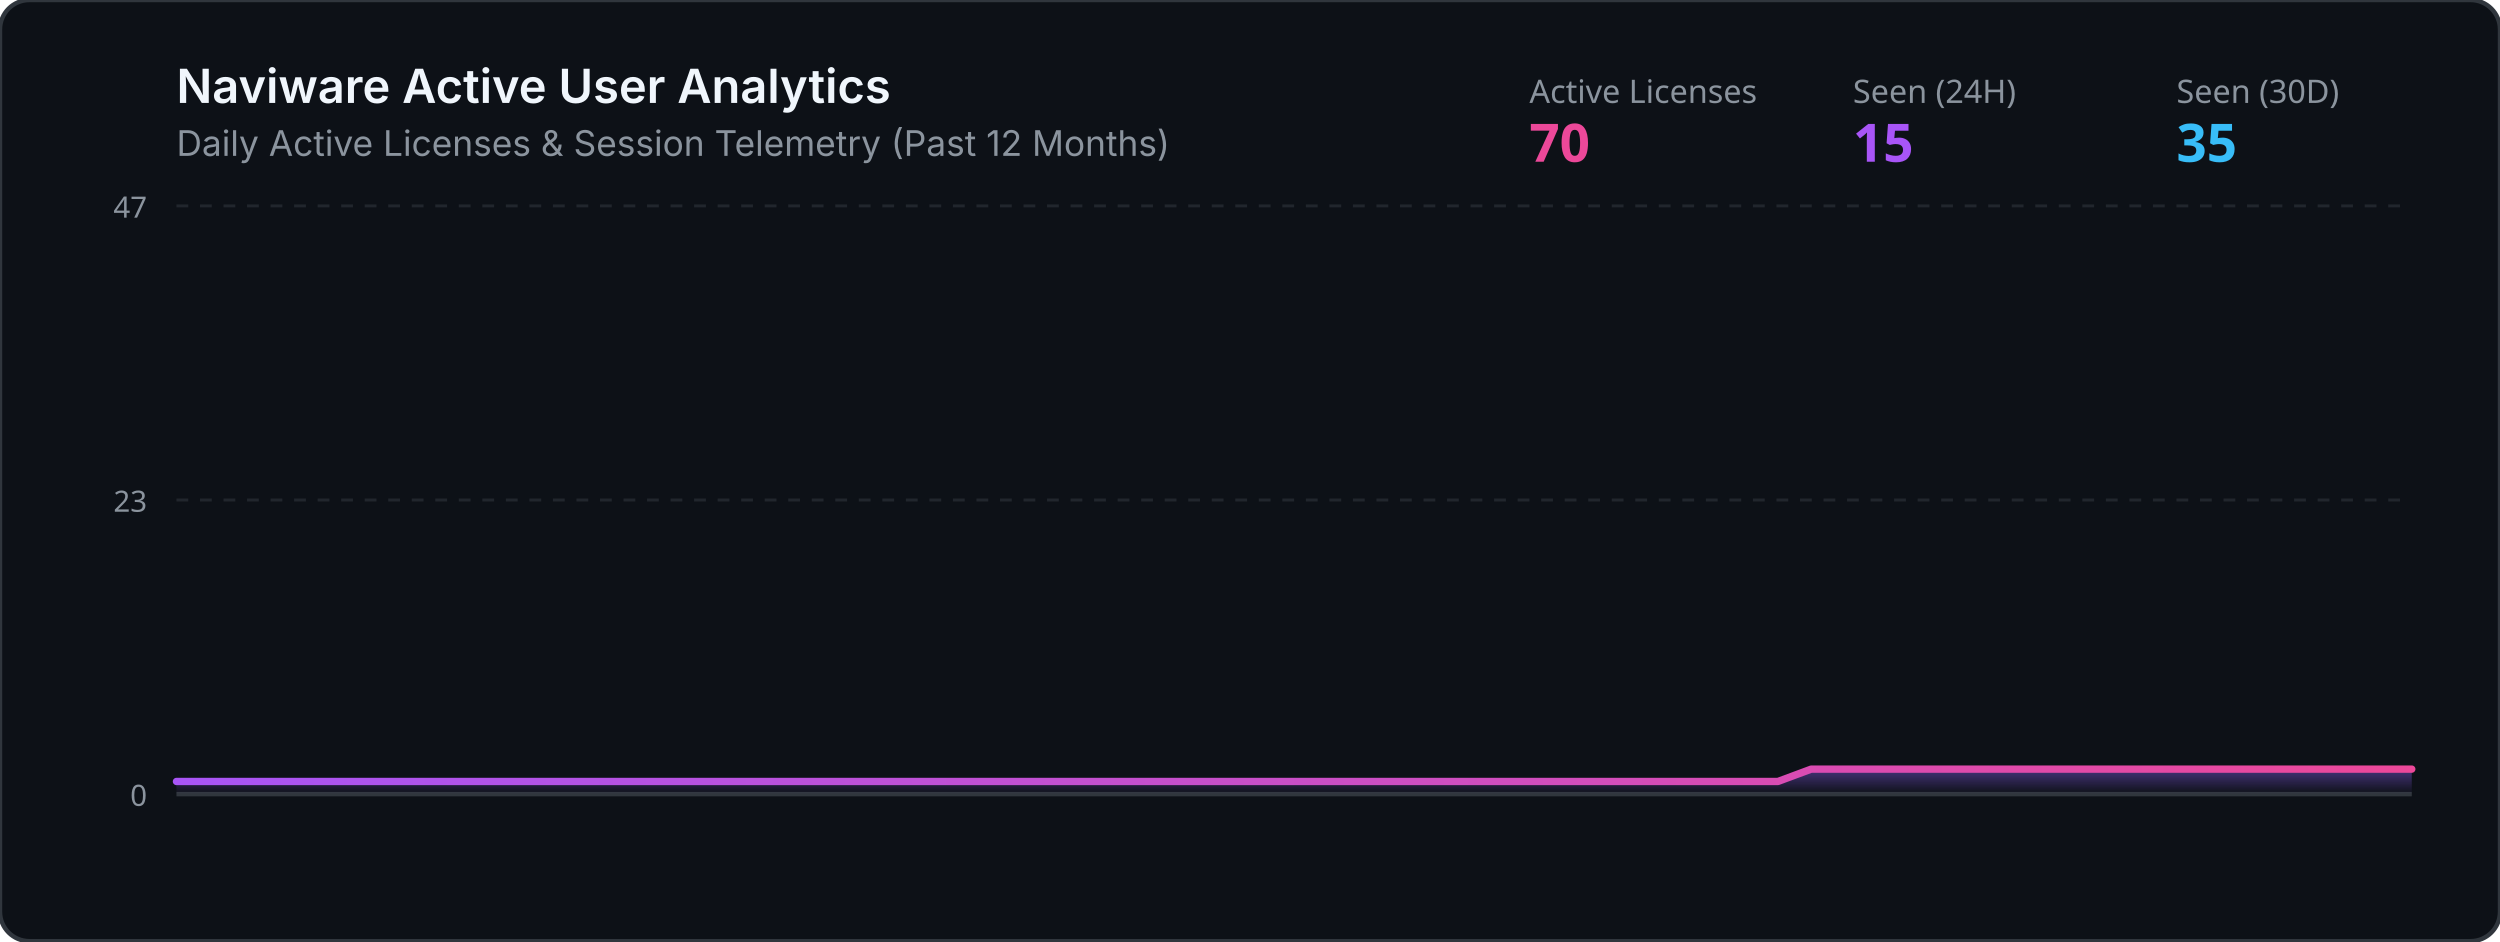
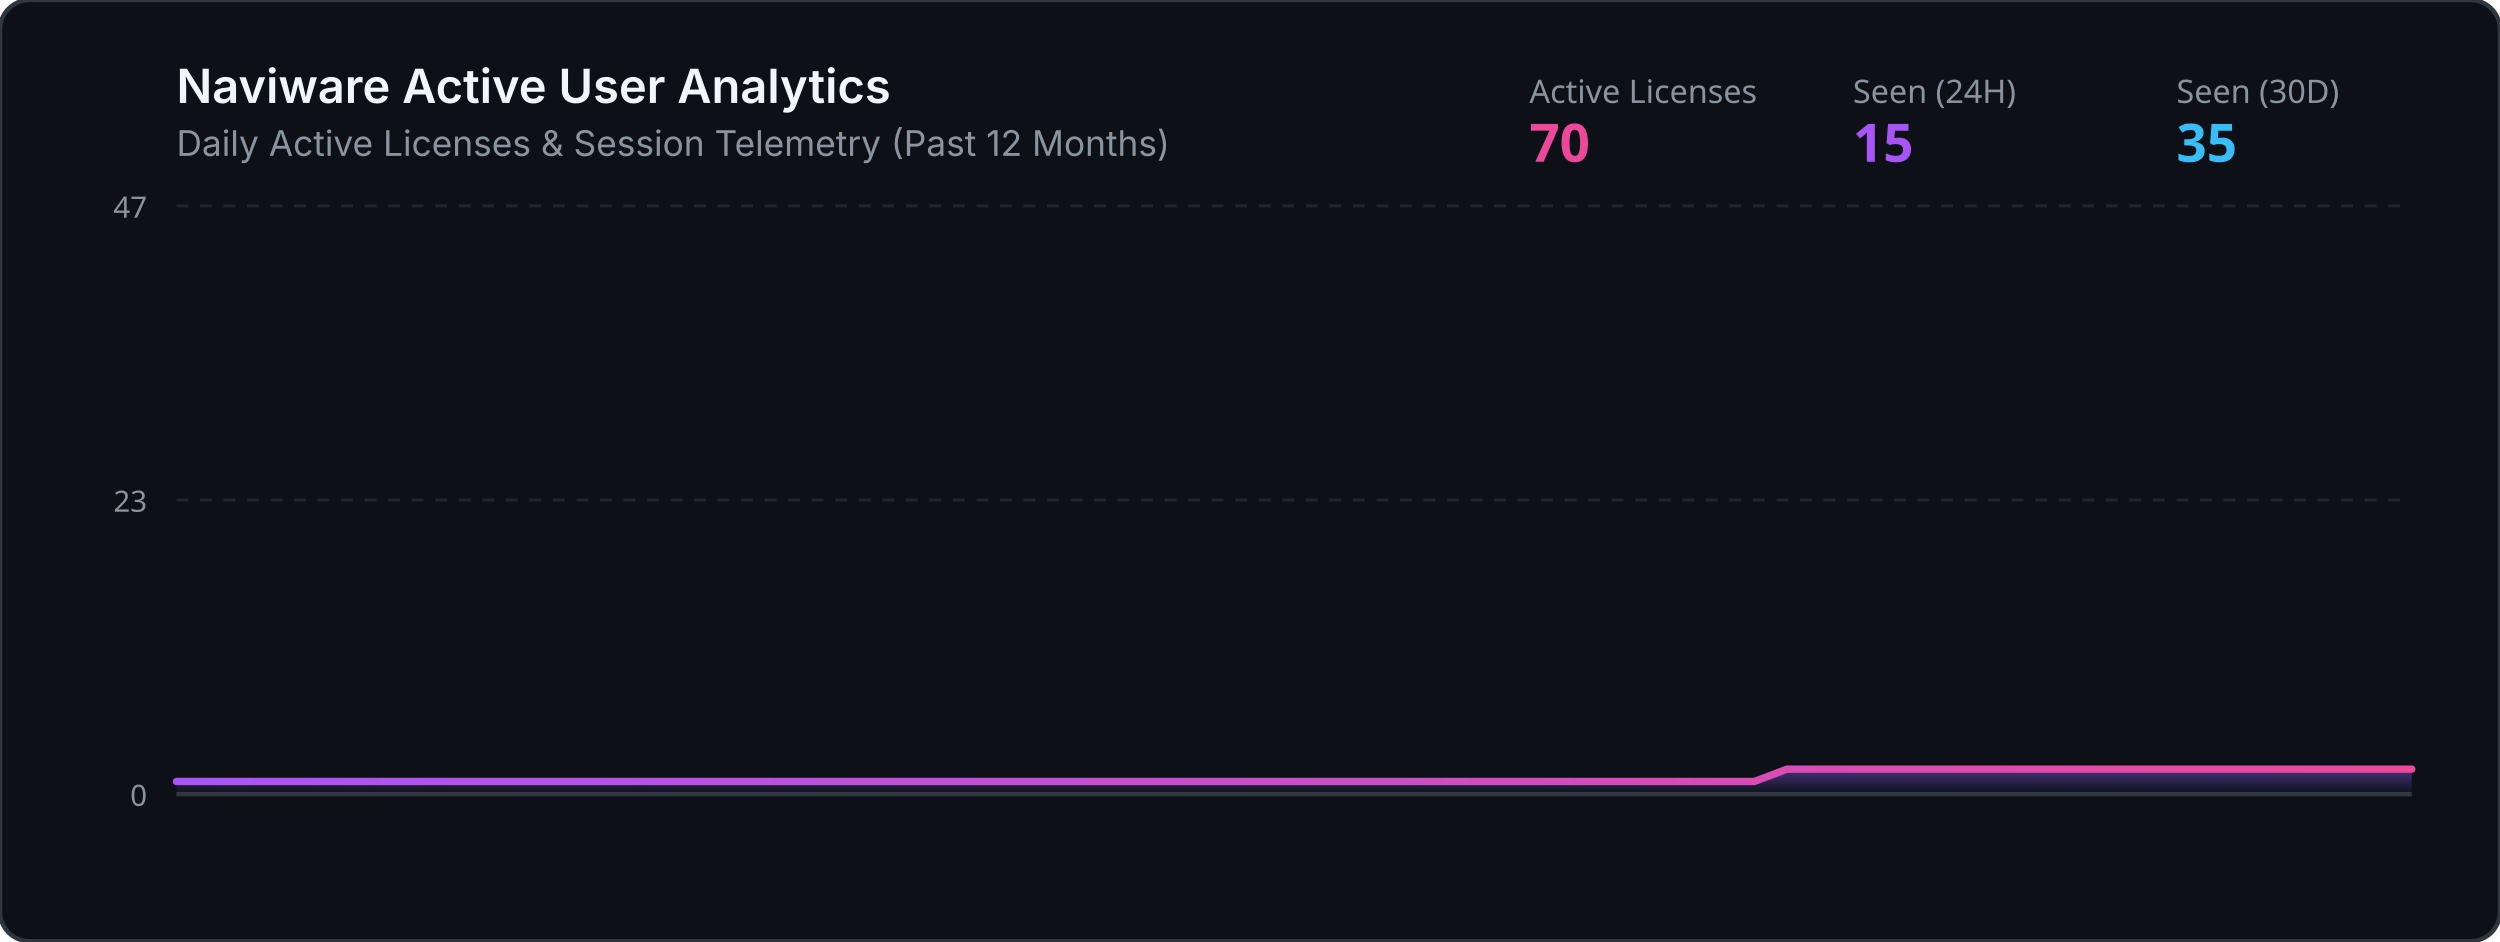
<svg xmlns="http://www.w3.org/2000/svg" viewBox="0 0 850 320" width="100%" height="320">
  <defs>
    <linearGradient id="grad" x1="0%" y1="0%" x2="0%" y2="100%">
      <stop offset="0%" stop-color="#8b5cf6" stop-opacity="0.45" />
      <stop offset="100%" stop-color="#8b5cf6" stop-opacity="0.0" />
    </linearGradient>
    <linearGradient id="lineGrad" x1="0%" y1="0%" x2="100%" y2="0%">
      <stop offset="0%" stop-color="#a855f7" />
      <stop offset="100%" stop-color="#ec4899" />
    </linearGradient>
  </defs>
  <rect width="850" height="320" rx="10" fill="#0d1117" stroke="#30363d" stroke-width="1.5" />
  <text x="60" y="35" fill="#f0f6fc" font-family="-apple-system,BlinkMacSystemFont,Segoe UI,sans-serif" font-size="16" font-weight="600">Naviware Active User Analytics</text>
  <text x="60" y="53" fill="#8b949e" font-family="-apple-system,BlinkMacSystemFont,Segoe UI,sans-serif" font-size="12">Daily Active Licenses &amp; Session Telemetry (Past 12 Months)</text>
  <text x="520" y="35" fill="#8b949e" font-family="sans-serif" font-size="11">Active Licenses</text>
  <text x="520" y="55" fill="#ec4899" font-family="sans-serif" font-size="18" font-weight="bold">70</text>
  <text x="630" y="35" fill="#8b949e" font-family="sans-serif" font-size="11">Seen (24H)</text>
  <text x="630" y="55" fill="#a855f7" font-family="sans-serif" font-size="18" font-weight="bold">15</text>
  <text x="740" y="35" fill="#8b949e" font-family="sans-serif" font-size="11">Seen (30D)</text>
  <text x="740" y="55" fill="#38bdf8" font-family="sans-serif" font-size="18" font-weight="bold">35</text>
  <line x1="60" y1="70" x2="820" y2="70" stroke="#21262d" stroke-width="1" stroke-dasharray="4" />
  <line x1="60" y1="170.0" x2="820" y2="170.0" stroke="#21262d" stroke-width="1" stroke-dasharray="4" />
  <line x1="60" y1="270" x2="820" y2="270" stroke="#30363d" stroke-width="1.5" />
  <text x="50" y="74" fill="#8b949e" font-family="sans-serif" font-size="10" text-anchor="end">47</text>
  <text x="50" y="174.0" fill="#8b949e" font-family="sans-serif" font-size="10" text-anchor="end">23</text>
  <text x="50" y="274" fill="#8b949e" font-family="sans-serif" font-size="10" text-anchor="end">0</text>
-   <polygon points="60,270 60.0,265.7 71.3,265.7 82.7,265.7 94.0,265.7 105.4,265.7 116.7,265.7 128.1,265.7 139.4,265.7 150.7,265.7 162.1,265.7 173.4,265.7 184.8,265.7 196.1,265.7 207.5,265.7 218.8,265.7 230.1,265.7 241.5,265.7 252.8,265.7 264.2,265.7 275.5,265.7 286.9,265.7 298.2,265.7 309.6,265.7 320.9,265.7 332.2,265.7 343.6,265.7 354.9,265.7 366.3,265.7 377.6,265.7 389.0,265.7 400.3,265.7 411.6,265.7 423.0,265.7 434.3,265.7 445.7,265.7 457.0,265.7 468.4,265.7 479.7,265.7 491.0,265.7 502.4,265.7 513.7,265.7 525.1,265.7 536.4,265.7 547.8,265.7 559.1,265.7 570.4,265.7 581.8,265.7 593.1,265.7 604.5,265.7 615.8,261.5 627.2,261.5 638.5,261.5 649.9,261.5 661.2,261.5 672.5,261.5 683.9,261.5 695.2,261.5 706.6,261.5 717.9,261.5 729.3,261.5 740.6,261.5 751.9,261.5 763.3,261.5 774.6,261.5 786.0,261.5 797.3,261.5 808.7,261.5 820.0,261.5 820,270" fill="url(#grad)" />
-   <polyline points="60.0,265.7 71.3,265.7 82.7,265.7 94.0,265.7 105.4,265.7 116.7,265.7 128.1,265.7 139.4,265.7 150.7,265.7 162.1,265.7 173.4,265.7 184.8,265.7 196.1,265.7 207.5,265.7 218.8,265.7 230.1,265.7 241.5,265.7 252.8,265.7 264.2,265.7 275.5,265.7 286.9,265.7 298.2,265.7 309.6,265.7 320.9,265.7 332.2,265.7 343.6,265.7 354.9,265.7 366.3,265.7 377.6,265.7 389.0,265.7 400.3,265.7 411.6,265.7 423.0,265.7 434.3,265.7 445.7,265.7 457.0,265.7 468.4,265.7 479.7,265.7 491.0,265.7 502.4,265.7 513.7,265.7 525.1,265.7 536.4,265.7 547.8,265.7 559.1,265.7 570.4,265.7 581.8,265.7 593.1,265.7 604.5,265.7 615.8,261.5 627.2,261.5 638.5,261.5 649.9,261.5 661.2,261.5 672.5,261.5 683.9,261.5 695.2,261.5 706.6,261.5 717.9,261.5 729.3,261.5 740.6,261.5 751.9,261.5 763.3,261.5 774.6,261.5 786.0,261.5 797.3,261.5 808.7,261.5 820.0,261.5" fill="none" stroke="url(#lineGrad)" stroke-width="2.5" stroke-linecap="round" stroke-linejoin="round" />
+   <polygon points="60,270 60.0,265.7 71.2,265.7 82.4,265.7 93.5,265.7 104.7,265.7 115.9,265.7 127.1,265.7 138.2,265.7 149.4,265.7 160.6,265.7 171.8,265.7 182.9,265.7 194.1,265.7 205.3,265.7 216.5,265.7 227.6,265.7 238.8,265.7 250.0,265.7 261.2,265.7 272.4,265.7 283.5,265.7 294.7,265.7 305.9,265.7 317.1,265.7 328.2,265.7 339.4,265.7 350.6,265.7 361.8,265.7 372.9,265.7 384.1,265.7 395.3,265.7 406.5,265.7 417.6,265.7 428.8,265.7 440.0,265.7 451.2,265.7 462.4,265.7 473.5,265.7 484.7,265.7 495.9,265.7 507.1,265.7 518.2,265.7 529.4,265.7 540.6,265.7 551.8,265.7 562.9,265.7 574.1,265.7 585.3,265.7 596.5,265.7 607.6,261.5 618.8,261.5 630.0,261.5 641.2,261.5 652.4,261.5 663.5,261.5 674.7,261.5 685.9,261.5 697.1,261.5 708.2,261.5 719.4,261.5 730.6,261.5 741.8,261.5 752.9,261.5 764.1,261.5 775.3,261.5 786.5,261.5 797.6,261.5 808.8,261.5 820.0,261.5 820,270" fill="url(#grad)" />
+   <polyline points="60.0,265.7 71.2,265.7 82.4,265.7 93.5,265.7 104.7,265.7 115.9,265.7 127.1,265.7 138.2,265.7 149.4,265.7 160.6,265.7 171.8,265.7 182.9,265.7 194.1,265.7 205.3,265.7 216.5,265.7 227.6,265.7 238.8,265.7 250.0,265.7 261.2,265.7 272.4,265.7 283.5,265.7 294.7,265.7 305.9,265.7 317.1,265.7 328.2,265.7 339.4,265.7 350.6,265.7 361.8,265.7 372.9,265.7 384.1,265.7 395.3,265.7 406.5,265.7 417.6,265.7 428.8,265.7 440.0,265.7 451.2,265.7 462.4,265.7 473.5,265.7 484.7,265.7 495.9,265.7 507.1,265.7 518.2,265.7 529.4,265.7 540.6,265.7 551.8,265.7 562.9,265.7 574.1,265.7 585.3,265.7 596.5,265.7 607.6,261.5 618.8,261.5 630.0,261.5 641.2,261.5 652.4,261.5 663.5,261.5 674.7,261.5 685.9,261.5 697.1,261.5 708.2,261.5 719.4,261.5 730.6,261.5 741.8,261.5 752.9,261.5 764.1,261.5 775.3,261.5 786.5,261.5 797.6,261.5 808.8,261.5 820.0,261.5" fill="none" stroke="url(#lineGrad)" stroke-width="2.5" stroke-linecap="round" stroke-linejoin="round" />
</svg>
